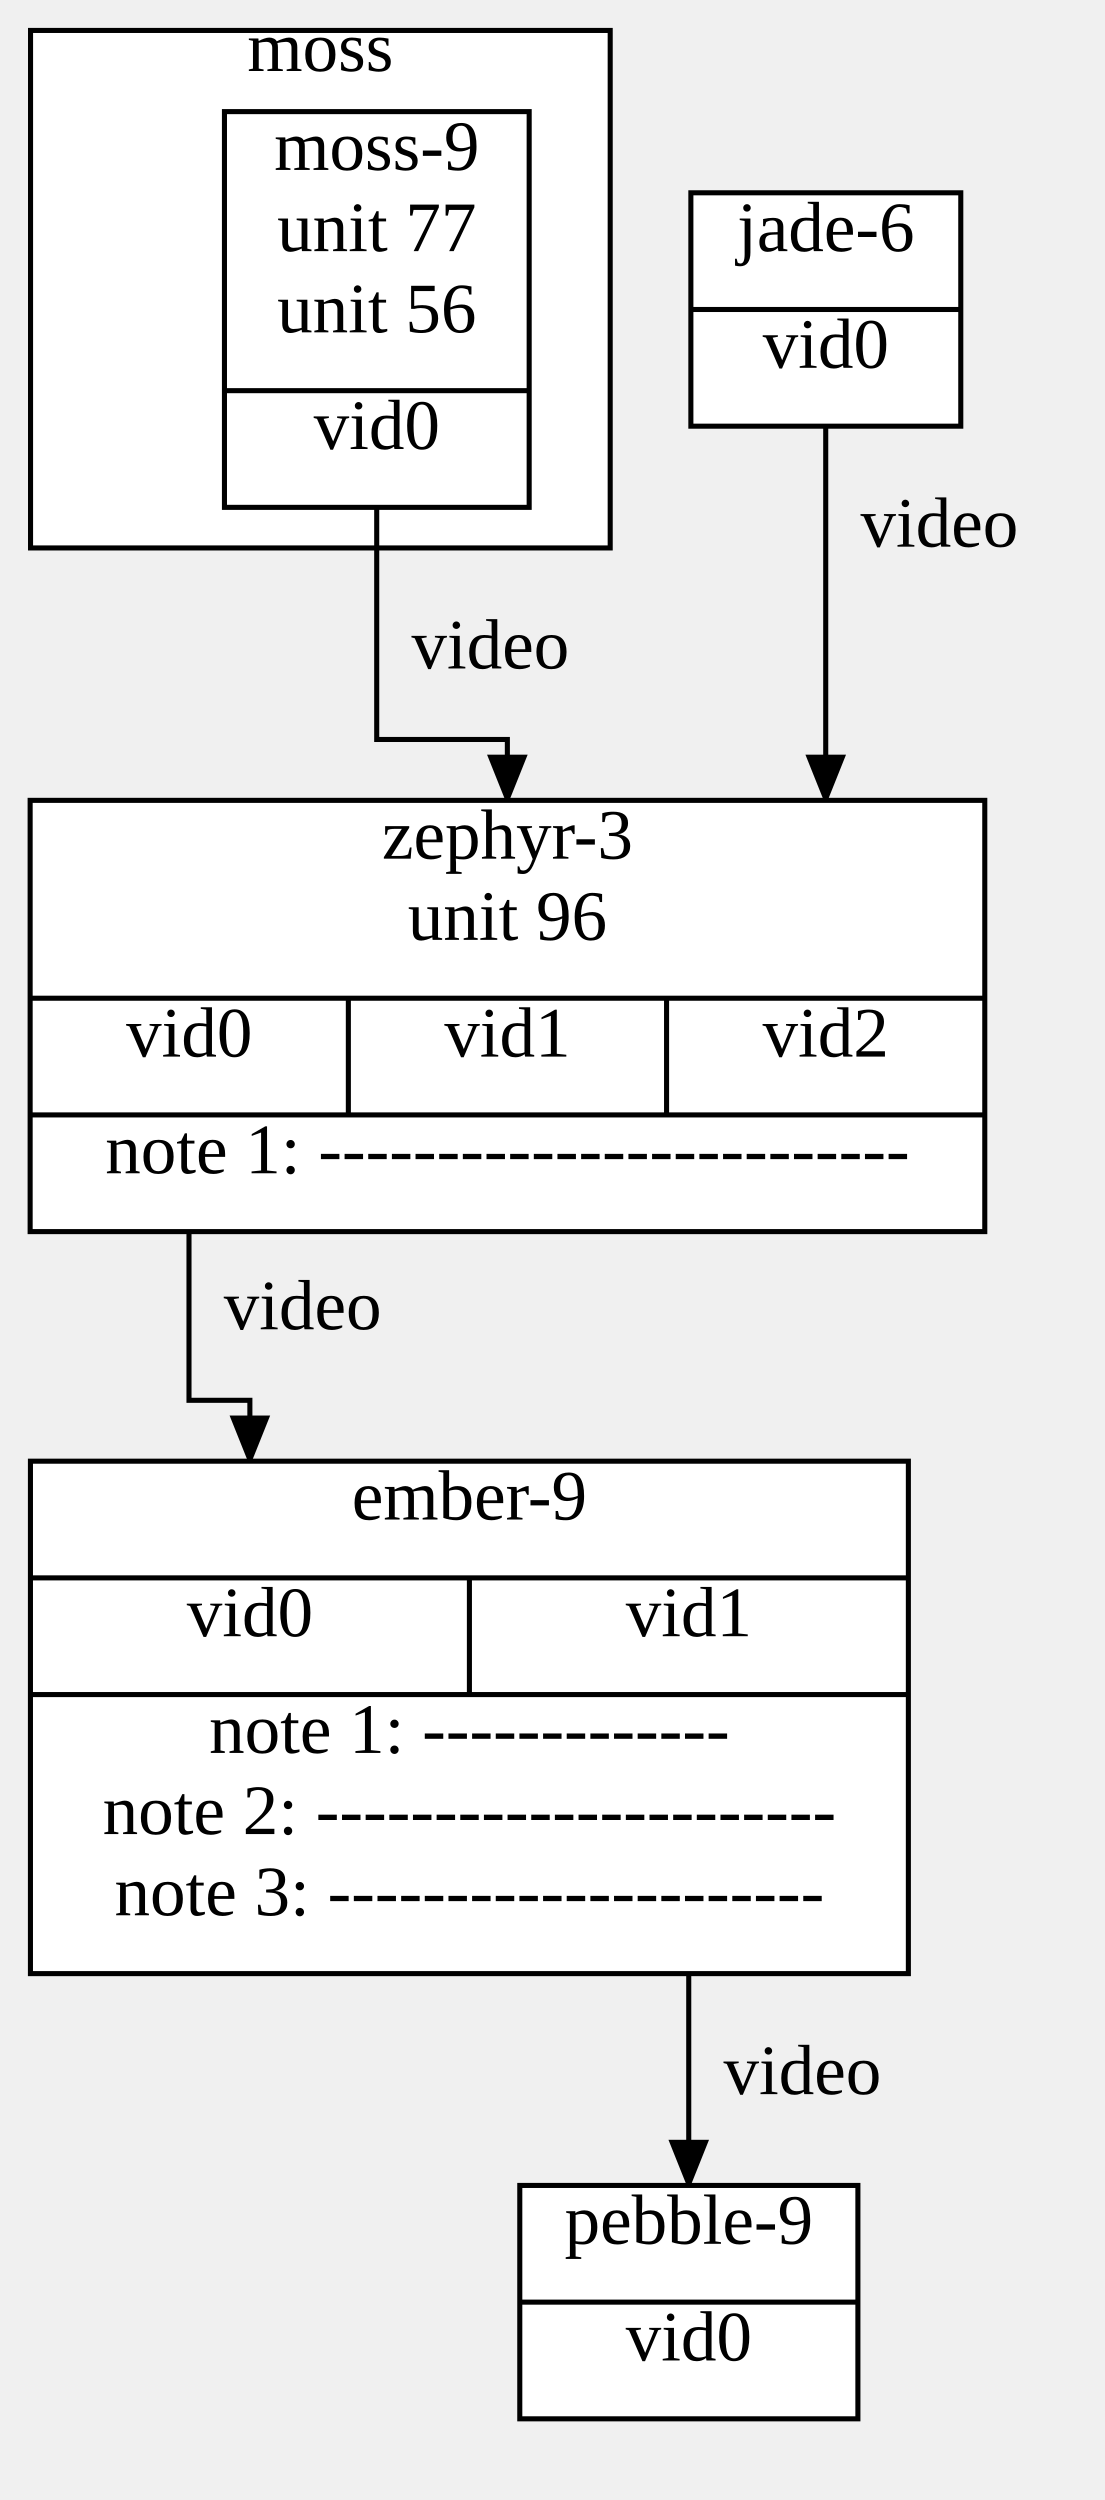
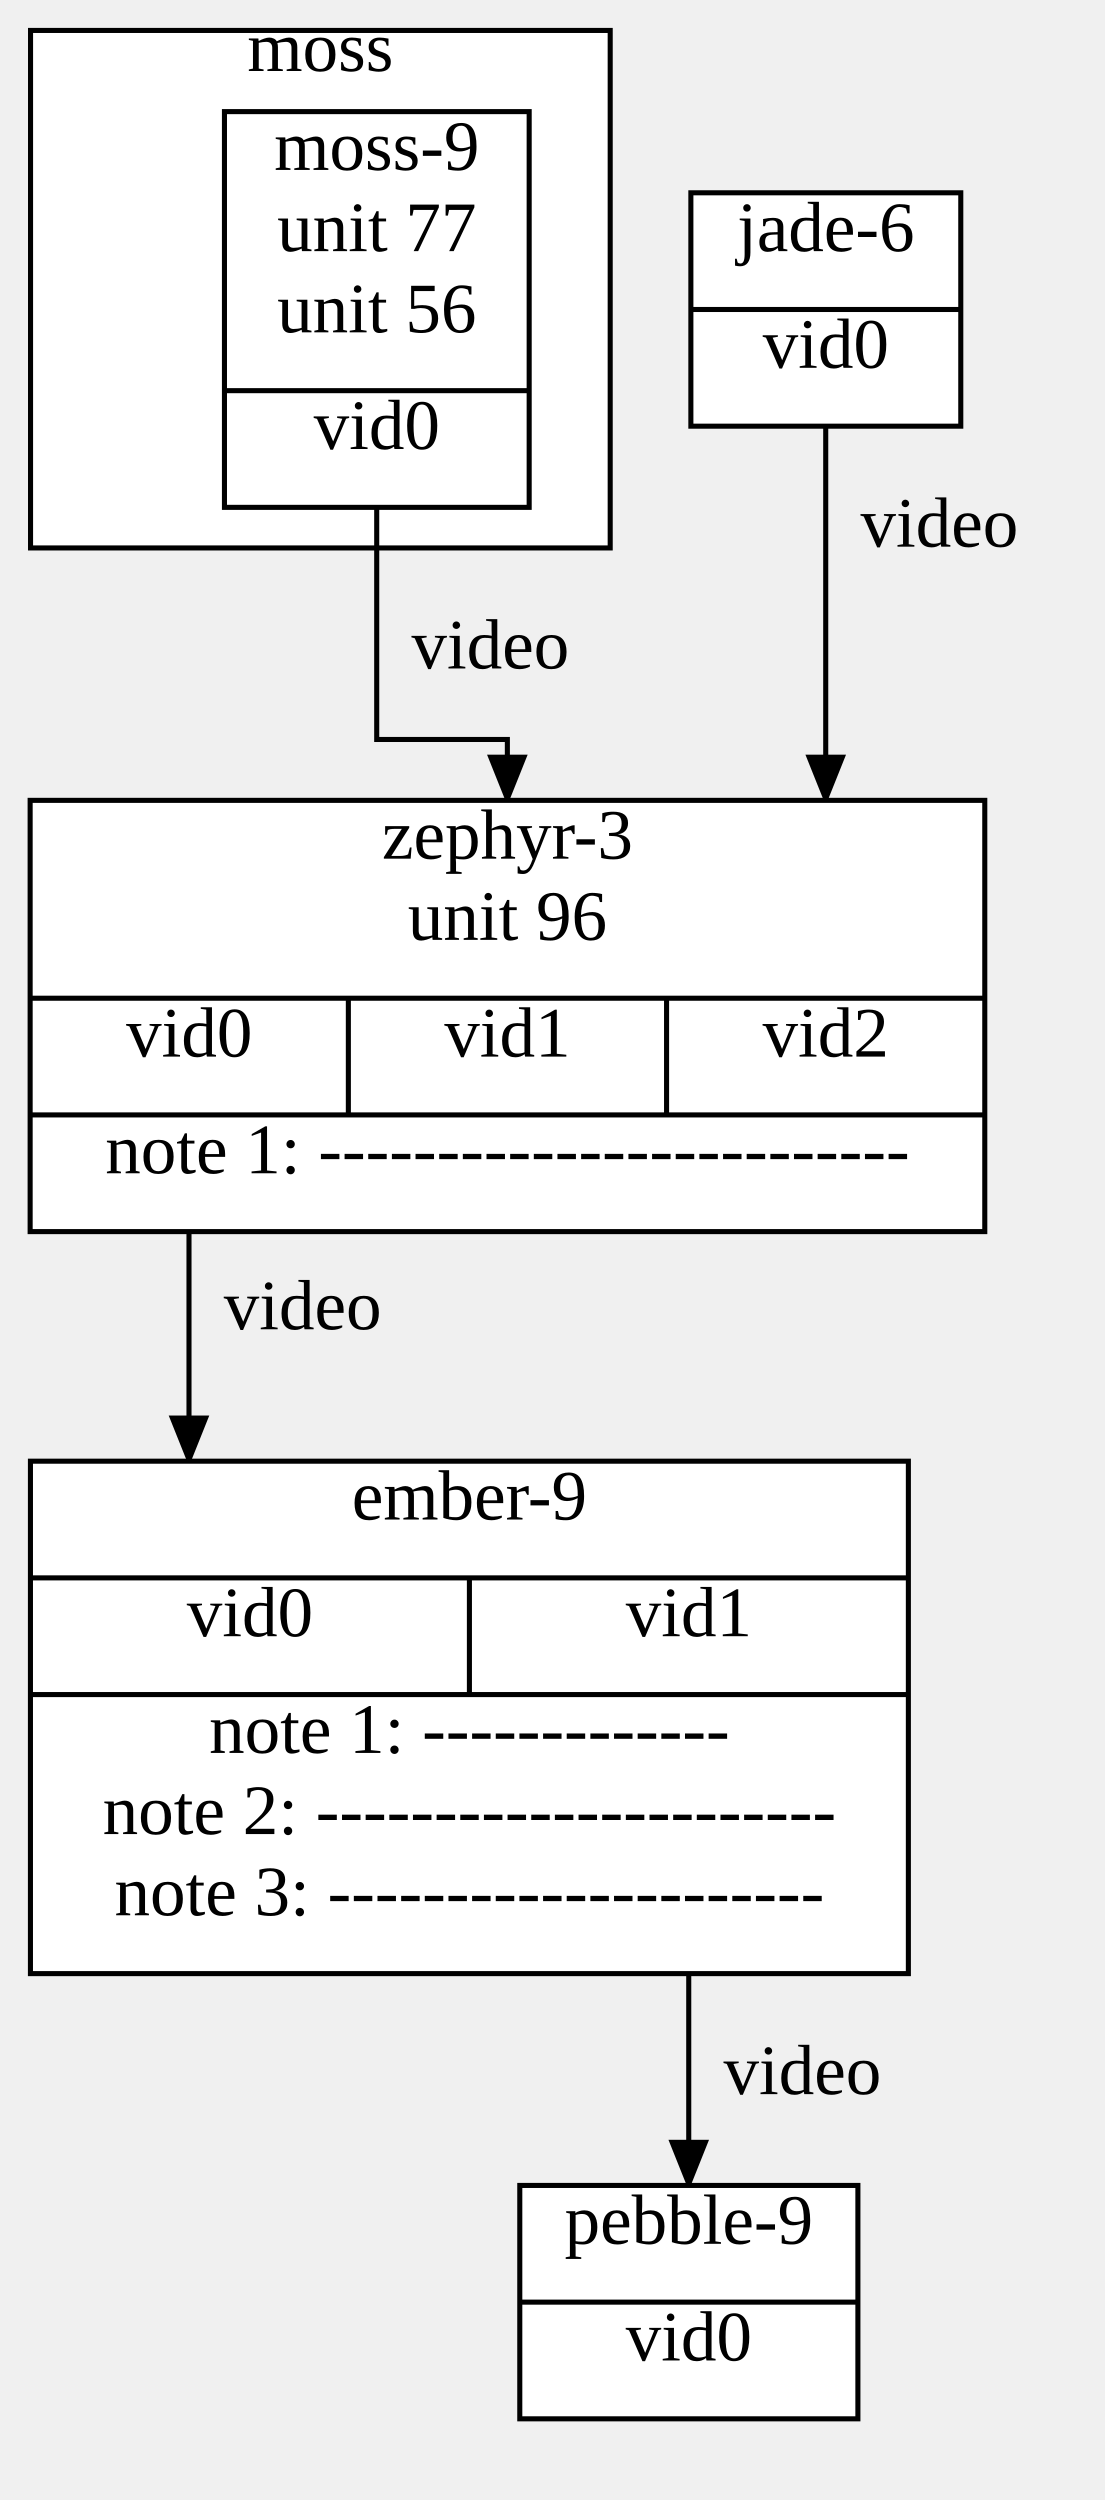
<svg xmlns="http://www.w3.org/2000/svg" width="217.667" height="492.75">
  <style type="text/css">
		.edge { fill: none; }
	</style>
  <defs>
    <marker id="normal" markerWidth="10" markerHeight="8" refX="9" refY="4" orient="auto-start-reverse" markerUnits="userSpaceOnUse">
      <path d="M0,0 L0,8 L10,4 z" fill="context-stroke" />
    </marker>
    <marker id="vee" markerWidth="10" markerHeight="8" refX="9" refY="4" orient="auto-start-reverse" markerUnits="userSpaceOnUse">
      <path d="M0,0 L10,4 L0,8 L3,4 z" fill="context-stroke" />
    </marker>
    <marker id="dot" markerWidth="8" markerHeight="8" refX="7" refY="4" orient="auto-start-reverse" markerUnits="userSpaceOnUse">
      <circle cx="4" cy="4" r="3.5" fill="context-stroke" />
    </marker>
    <marker id="odot" markerWidth="8" markerHeight="8" refX="7" refY="4" orient="auto-start-reverse" markerUnits="userSpaceOnUse">
      <circle cx="4" cy="4" r="3" fill="white" stroke="context-stroke" />
    </marker>
  </defs>
  <g>
    <rect class="cluster" x="6.02" y="6" width="114.25" height="102" fill="#FFFFFF" stroke="#000000" />
    <text text-anchor="middle" alignment-baseline="middle" x="63.145" y="14" font-size="14" fill="#000000">moss</text>
-     <path class="edge" marker-end="url(#normal)" stroke="#000000" stroke-width="1" d="M37.25,242.75 L37.25,276 L49.25,276 L49.25,288 " />
+     <path class="edge" marker-end="url(#normal)" stroke="#000000" stroke-width="1" d="M37.25,242.75 L37.25,288 " />
    <text text-anchor="middle" alignment-baseline="middle" x="59.648" y="262" font-size="14" fill="#000000">video</text>
    <path class="edge" marker-end="url(#normal)" stroke="#000000" stroke-width="1" d="M74.25,100 L74.25,145.75 L100,145.75 L100,157.75 " />
    <text text-anchor="middle" alignment-baseline="middle" x="96.647" y="131.75" font-size="14" fill="#000000">video</text>
    <path class="edge" marker-end="url(#normal)" stroke="#000000" stroke-width="1" d="M162.75,84 L162.75,157.75 " />
    <text text-anchor="middle" alignment-baseline="middle" x="185.148" y="107.75" font-size="14" fill="#000000">video</text>
    <path class="edge" marker-end="url(#normal)" stroke="#000000" stroke-width="1" d="M135.75,389 L135.75,430.75 " />
    <text text-anchor="middle" alignment-baseline="middle" x="158.148" y="412.75" font-size="14" fill="#000000">video</text>
    <rect x="5.94" y="157.75" width="188.16" height="85" class="node" fill="#FFFFFF" stroke="#000000" stroke-width="1" />
    <text text-anchor="middle" alignment-baseline="middle" x="100.02" y="169.25" font-size="14" fill="#000000">zephyr-3</text>
    <text text-anchor="middle" alignment-baseline="middle" x="100.02" y="185.25" font-size="14" fill="#000000">unit 96</text>
    <line x1="5.94" y1="196.75" x2="194.1" y2="196.75" stroke="#000000" stroke-width="1" />
    <text text-anchor="middle" alignment-baseline="middle" x="37.3" y="208.25" font-size="14" fill="#000000">vid0</text>
    <line x1="68.66" y1="196.75" x2="68.66" y2="219.75" stroke="#000000" stroke-width="1" />
    <text text-anchor="middle" alignment-baseline="middle" x="100.02" y="208.25" font-size="14" fill="#000000">vid1</text>
    <line x1="131.38" y1="196.75" x2="131.38" y2="219.75" stroke="#000000" stroke-width="1" />
    <text text-anchor="middle" alignment-baseline="middle" x="162.74" y="208.25" font-size="14" fill="#000000">vid2</text>
    <line x1="5.94" y1="219.75" x2="194.1" y2="219.75" stroke="#000000" stroke-width="1" />
    <text text-anchor="middle" alignment-baseline="middle" x="100.02" y="231.25" font-size="14" fill="#000000">note 1: -------------------------</text>
    <rect x="136.17" y="38" width="53.2" height="46" class="node" fill="#FFFFFF" stroke="#000000" stroke-width="1" />
    <text text-anchor="middle" alignment-baseline="middle" x="162.77" y="49.5" font-size="14" fill="#000000">jade-6</text>
    <line x1="136.17" y1="61" x2="189.37" y2="61" stroke="#000000" stroke-width="1" />
    <text text-anchor="middle" alignment-baseline="middle" x="162.77" y="72.5" font-size="14" fill="#000000">vid0</text>
    <rect x="6" y="288" width="173.04" height="101" class="node" fill="#FFFFFF" stroke="#000000" stroke-width="1" />
    <text text-anchor="middle" alignment-baseline="middle" x="92.52" y="299.5" font-size="14" fill="#000000">ember-9</text>
    <line x1="6" y1="311" x2="179.04" y2="311" stroke="#000000" stroke-width="1" />
    <text text-anchor="middle" alignment-baseline="middle" x="49.26" y="322.5" font-size="14" fill="#000000">vid0</text>
    <line x1="92.52" y1="311" x2="92.52" y2="334" stroke="#000000" stroke-width="1" />
    <text text-anchor="middle" alignment-baseline="middle" x="135.78" y="322.5" font-size="14" fill="#000000">vid1</text>
    <line x1="6" y1="334" x2="179.04" y2="334" stroke="#000000" stroke-width="1" />
    <text text-anchor="middle" alignment-baseline="middle" x="92.52" y="345.5" font-size="14" fill="#000000">note 1: -------------</text>
    <text text-anchor="middle" alignment-baseline="middle" x="92.52" y="361.5" font-size="14" fill="#000000">note 2: ----------------------</text>
    <text text-anchor="middle" alignment-baseline="middle" x="92.52" y="377.5" font-size="14" fill="#000000">note 3: ---------------------</text>
    <rect x="44.24" y="22" width="60.06" height="78" class="node" fill="#FFFFFF" stroke="#000000" stroke-width="1" />
    <text text-anchor="middle" alignment-baseline="middle" x="74.27" y="33.5" font-size="14" fill="#000000">moss-9</text>
    <text text-anchor="middle" alignment-baseline="middle" x="74.27" y="49.5" font-size="14" fill="#000000">unit 77</text>
    <text text-anchor="middle" alignment-baseline="middle" x="74.27" y="65.5" font-size="14" fill="#000000">unit 56</text>
    <line x1="44.24" y1="77" x2="104.3" y2="77" stroke="#000000" stroke-width="1" />
    <text text-anchor="middle" alignment-baseline="middle" x="74.27" y="88.5" font-size="14" fill="#000000">vid0</text>
    <rect x="102.45" y="430.75" width="66.64" height="46" class="node" fill="#FFFFFF" stroke="#000000" stroke-width="1" />
    <text text-anchor="middle" alignment-baseline="middle" x="135.77" y="442.25" font-size="14" fill="#000000">pebble-9</text>
    <line x1="102.45" y1="453.75" x2="169.09" y2="453.75" stroke="#000000" stroke-width="1" />
    <text text-anchor="middle" alignment-baseline="middle" x="135.77" y="465.25" font-size="14" fill="#000000">vid0</text>
  </g>
</svg>
